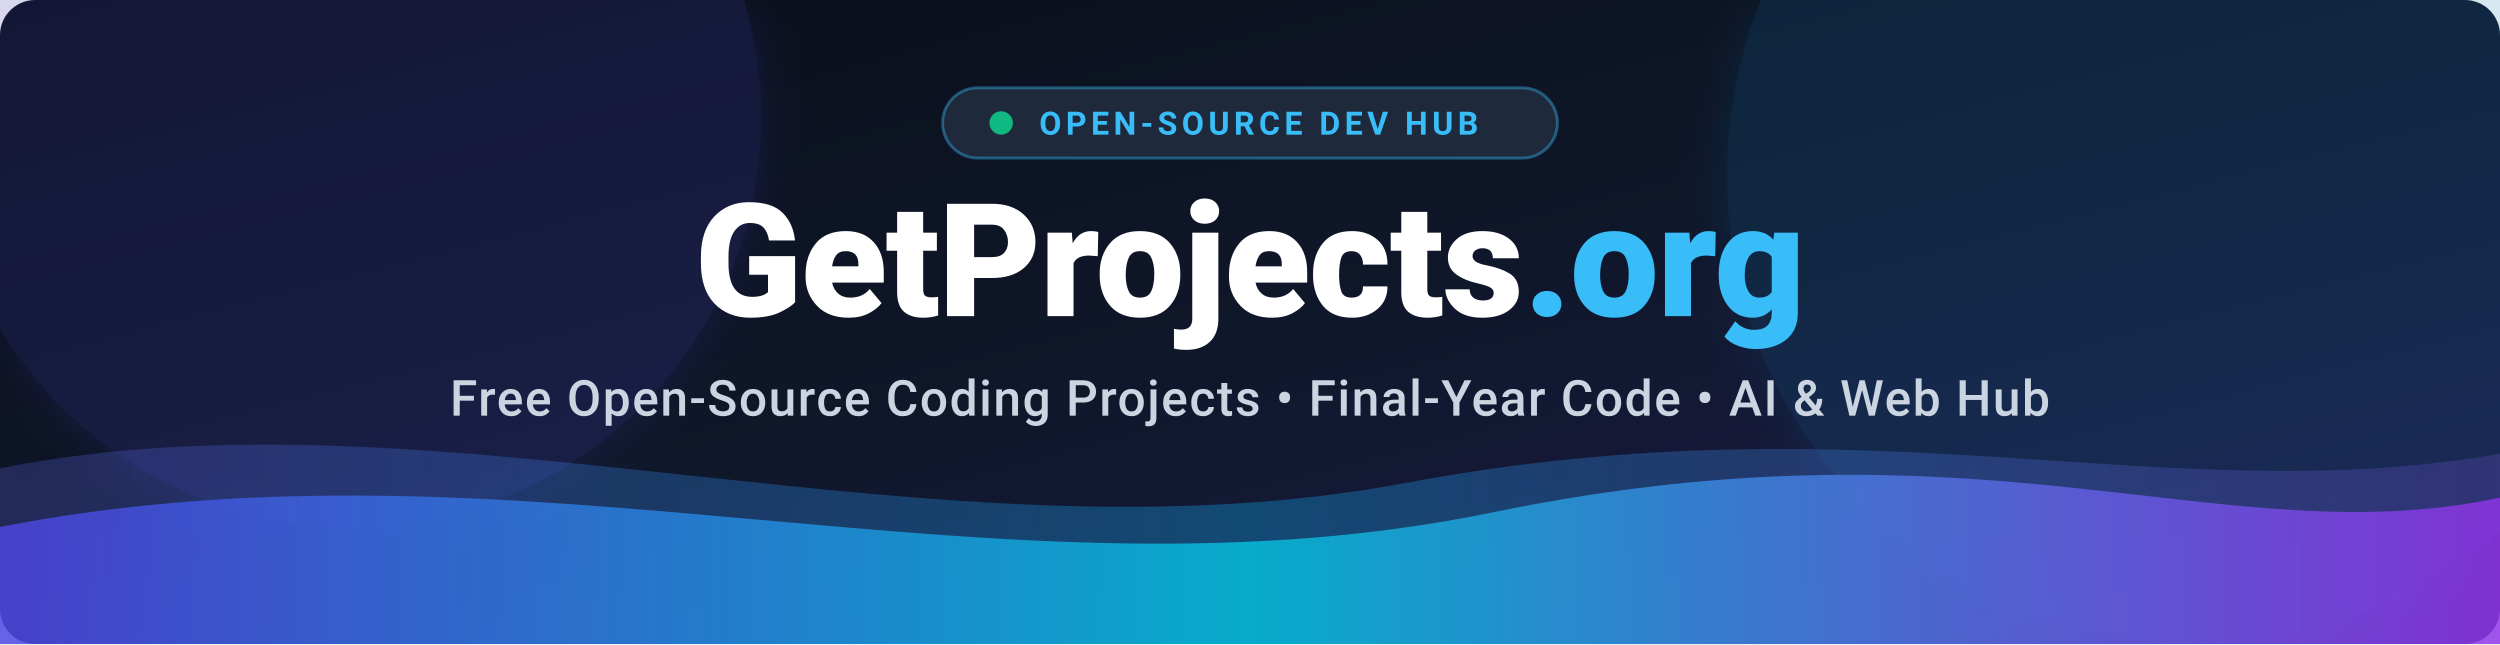
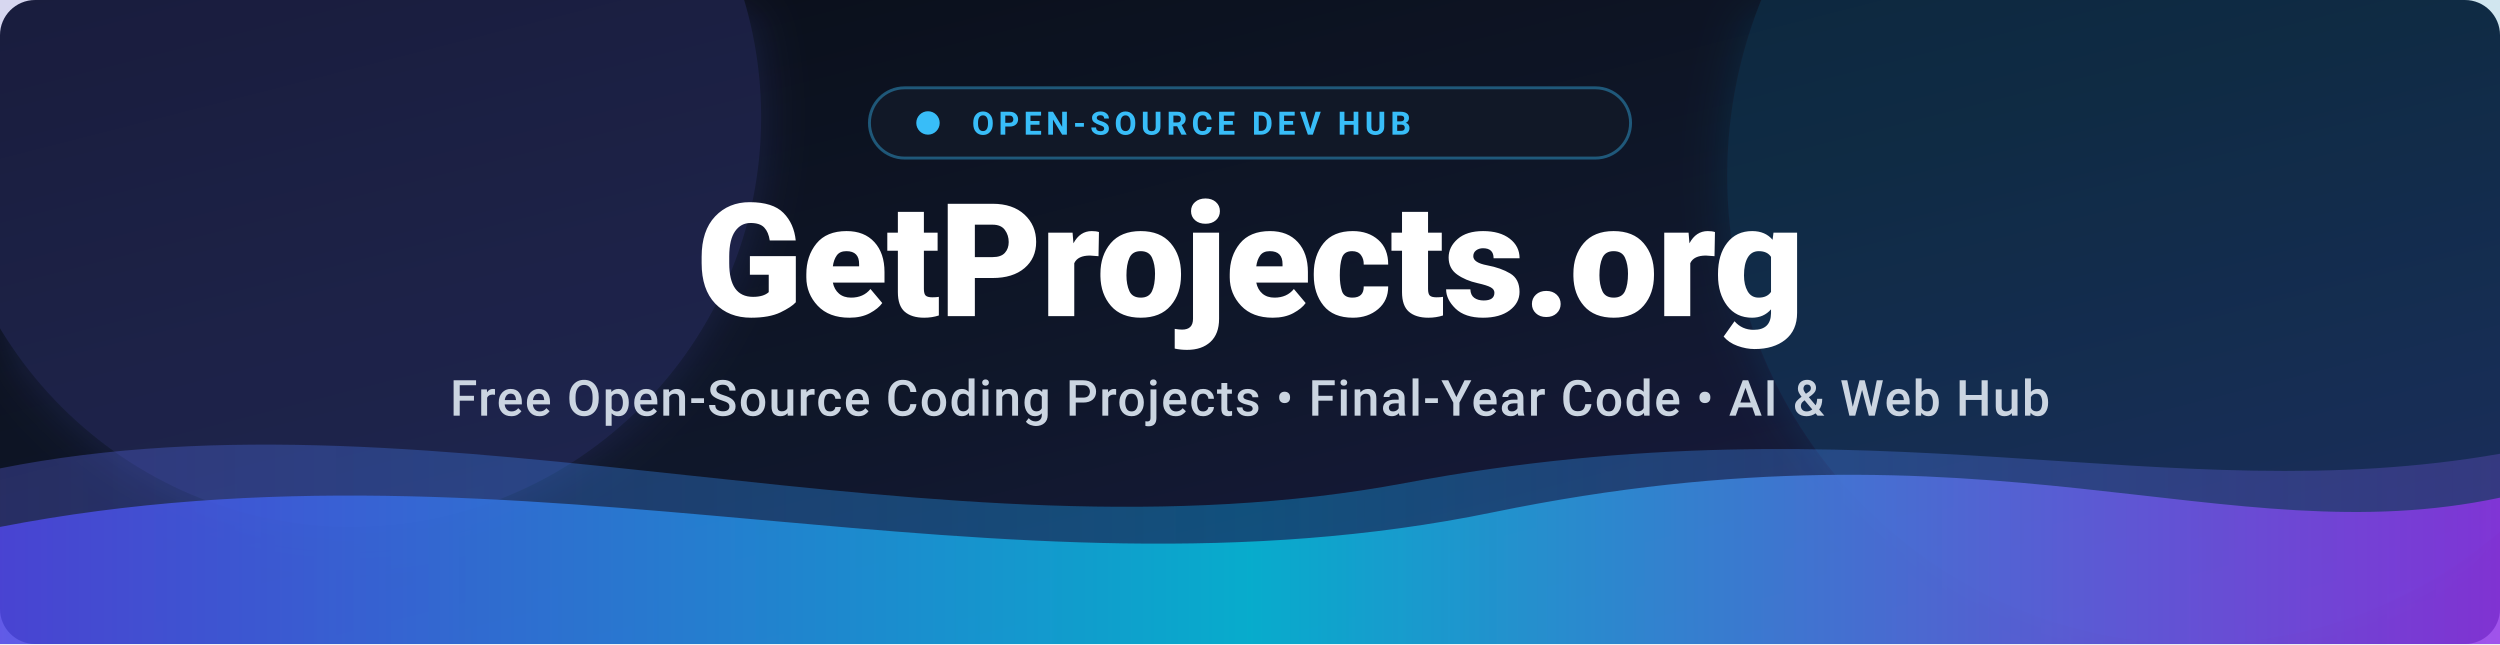
<svg xmlns="http://www.w3.org/2000/svg" width="854" height="220" viewBox="0 0 854 220" fill="none">
  <defs>
    <linearGradient id="bgGrad" x1="0%" y1="0%" x2="100%" y2="100%">
      <stop offset="0%" stop-color="#090d16" />
      <stop offset="50%" stop-color="#0f172a" />
      <stop offset="100%" stop-color="#1e1b4b" />
    </linearGradient>
    <linearGradient id="wave1Grad" x1="0%" y1="0%" x2="100%" y2="0%">
-       <stop offset="0%" stop-color="#6366f1" stop-opacity="0.25" />
-       <stop offset="50%" stop-color="#0ea5e9" stop-opacity="0.35" />
-       <stop offset="100%" stop-color="#8b5cf6" stop-opacity="0.2" />
+       <stop offset="0%" stop-color="#6366f1" stop-opacity="0.3" />
+       <stop offset="50%" stop-color="#0ea5e9" stop-opacity="0.4" />
+       <stop offset="100%" stop-color="#8b5cf6" stop-opacity="0.25" />
    </linearGradient>
    <linearGradient id="wave2Grad" x1="0%" y1="0%" x2="100%" y2="0%">
-       <stop offset="0%" stop-color="#4f46e5" stop-opacity="0.8" />
+       <stop offset="0%" stop-color="#4f46e5" stop-opacity="0.85" />
      <stop offset="50%" stop-color="#06b6d4" stop-opacity="0.9" />
      <stop offset="100%" stop-color="#9333ea" stop-opacity="0.8" />
    </linearGradient>
    <filter id="glow" x="-20%" y="-20%" width="140%" height="140%">
      <feGaussianBlur stdDeviation="8" result="blur" />
      <feComposite in="SourceGraphic" in2="blur" operator="over" />
    </filter>
  </defs>
  <style>
    .title {
      font-family: -apple-system, BlinkMacSystemFont, "Segoe UI", Roboto, Helvetica, Arial, sans-serif;
      font-weight: 800;
      font-size: 54px;
      fill: #ffffff;
      letter-spacing: -0.5px;
-     }
-     .title-accent {
-       fill: #38bdf8;
    }
    .subtitle {
      font-family: -apple-system, BlinkMacSystemFont, "Segoe UI", Roboto, Helvetica, Arial, sans-serif;
      font-weight: 500;
      font-size: 17px;
      fill: #cbd5e1;
      letter-spacing: 0.5px;
    }
    .tag {
      font-family: -apple-system, BlinkMacSystemFont, "Segoe UI", Roboto, Helvetica, Arial, sans-serif;
      font-weight: 600;
      font-size: 11px;
      fill: #38bdf8;
      letter-spacing: 1.5px;
      text-transform: uppercase;
    }
  </style>
  <rect width="854" height="220" rx="12" fill="url(#bgGrad)" />
-   <circle cx="120" cy="40" r="140" fill="#4f46e5" opacity="0.15" filter="url(#glow)" />
-   <circle cx="750" cy="60" r="160" fill="#0ea5e9" opacity="0.12" filter="url(#glow)" />
+   <circle cx="120" cy="40" r="140" fill="#6366f1" opacity="0.18" filter="url(#glow)" />
+   <circle cx="750" cy="60" r="160" fill="#0ea5e9" opacity="0.14" filter="url(#glow)" />
  <path d="M0,160 C150,130 320,195 480,165 C640,135 740,175 854,155 L854,220 L0,220 Z" fill="url(#wave1Grad)" />
  <path d="M0,180 C180,145 340,210 510,175 C680,140 760,190 854,170 L854,220 L0,220 Z" fill="url(#wave2Grad)" />
  <g transform="translate(427, 42)">
-     <rect x="-105" y="-12" width="210" height="24" rx="12" fill="#1e293b" stroke="#38bdf8" stroke-opacity="0.4" stroke-width="1" />
-     <circle cx="-85" cy="0" r="4" fill="#10b981" />
-     <text x="-72" y="4" class="tag">OPEN-SOURCE DEV HUB</text>
+     <rect x="-130" y="-12" width="260" height="24" rx="12" fill="#111827" stroke="#38bdf8" stroke-opacity="0.4" stroke-width="1" />
+     <circle cx="-110" cy="0" r="4" fill="#38bdf8" />
+     <text x="-95" y="4" class="tag">OPEN-SOURCE DEV HUB</text>
  </g>
  <text x="427" y="108" text-anchor="middle" class="title">
-     GetProjects<tspan class="title-accent">.org</tspan>
+     GetProjects.org
  </text>
  <text x="427" y="142" text-anchor="middle" class="subtitle">
    Free Open-Source Coding Projects • Final-Year Code • AI &amp; Web Hub
  </text>
</svg>
